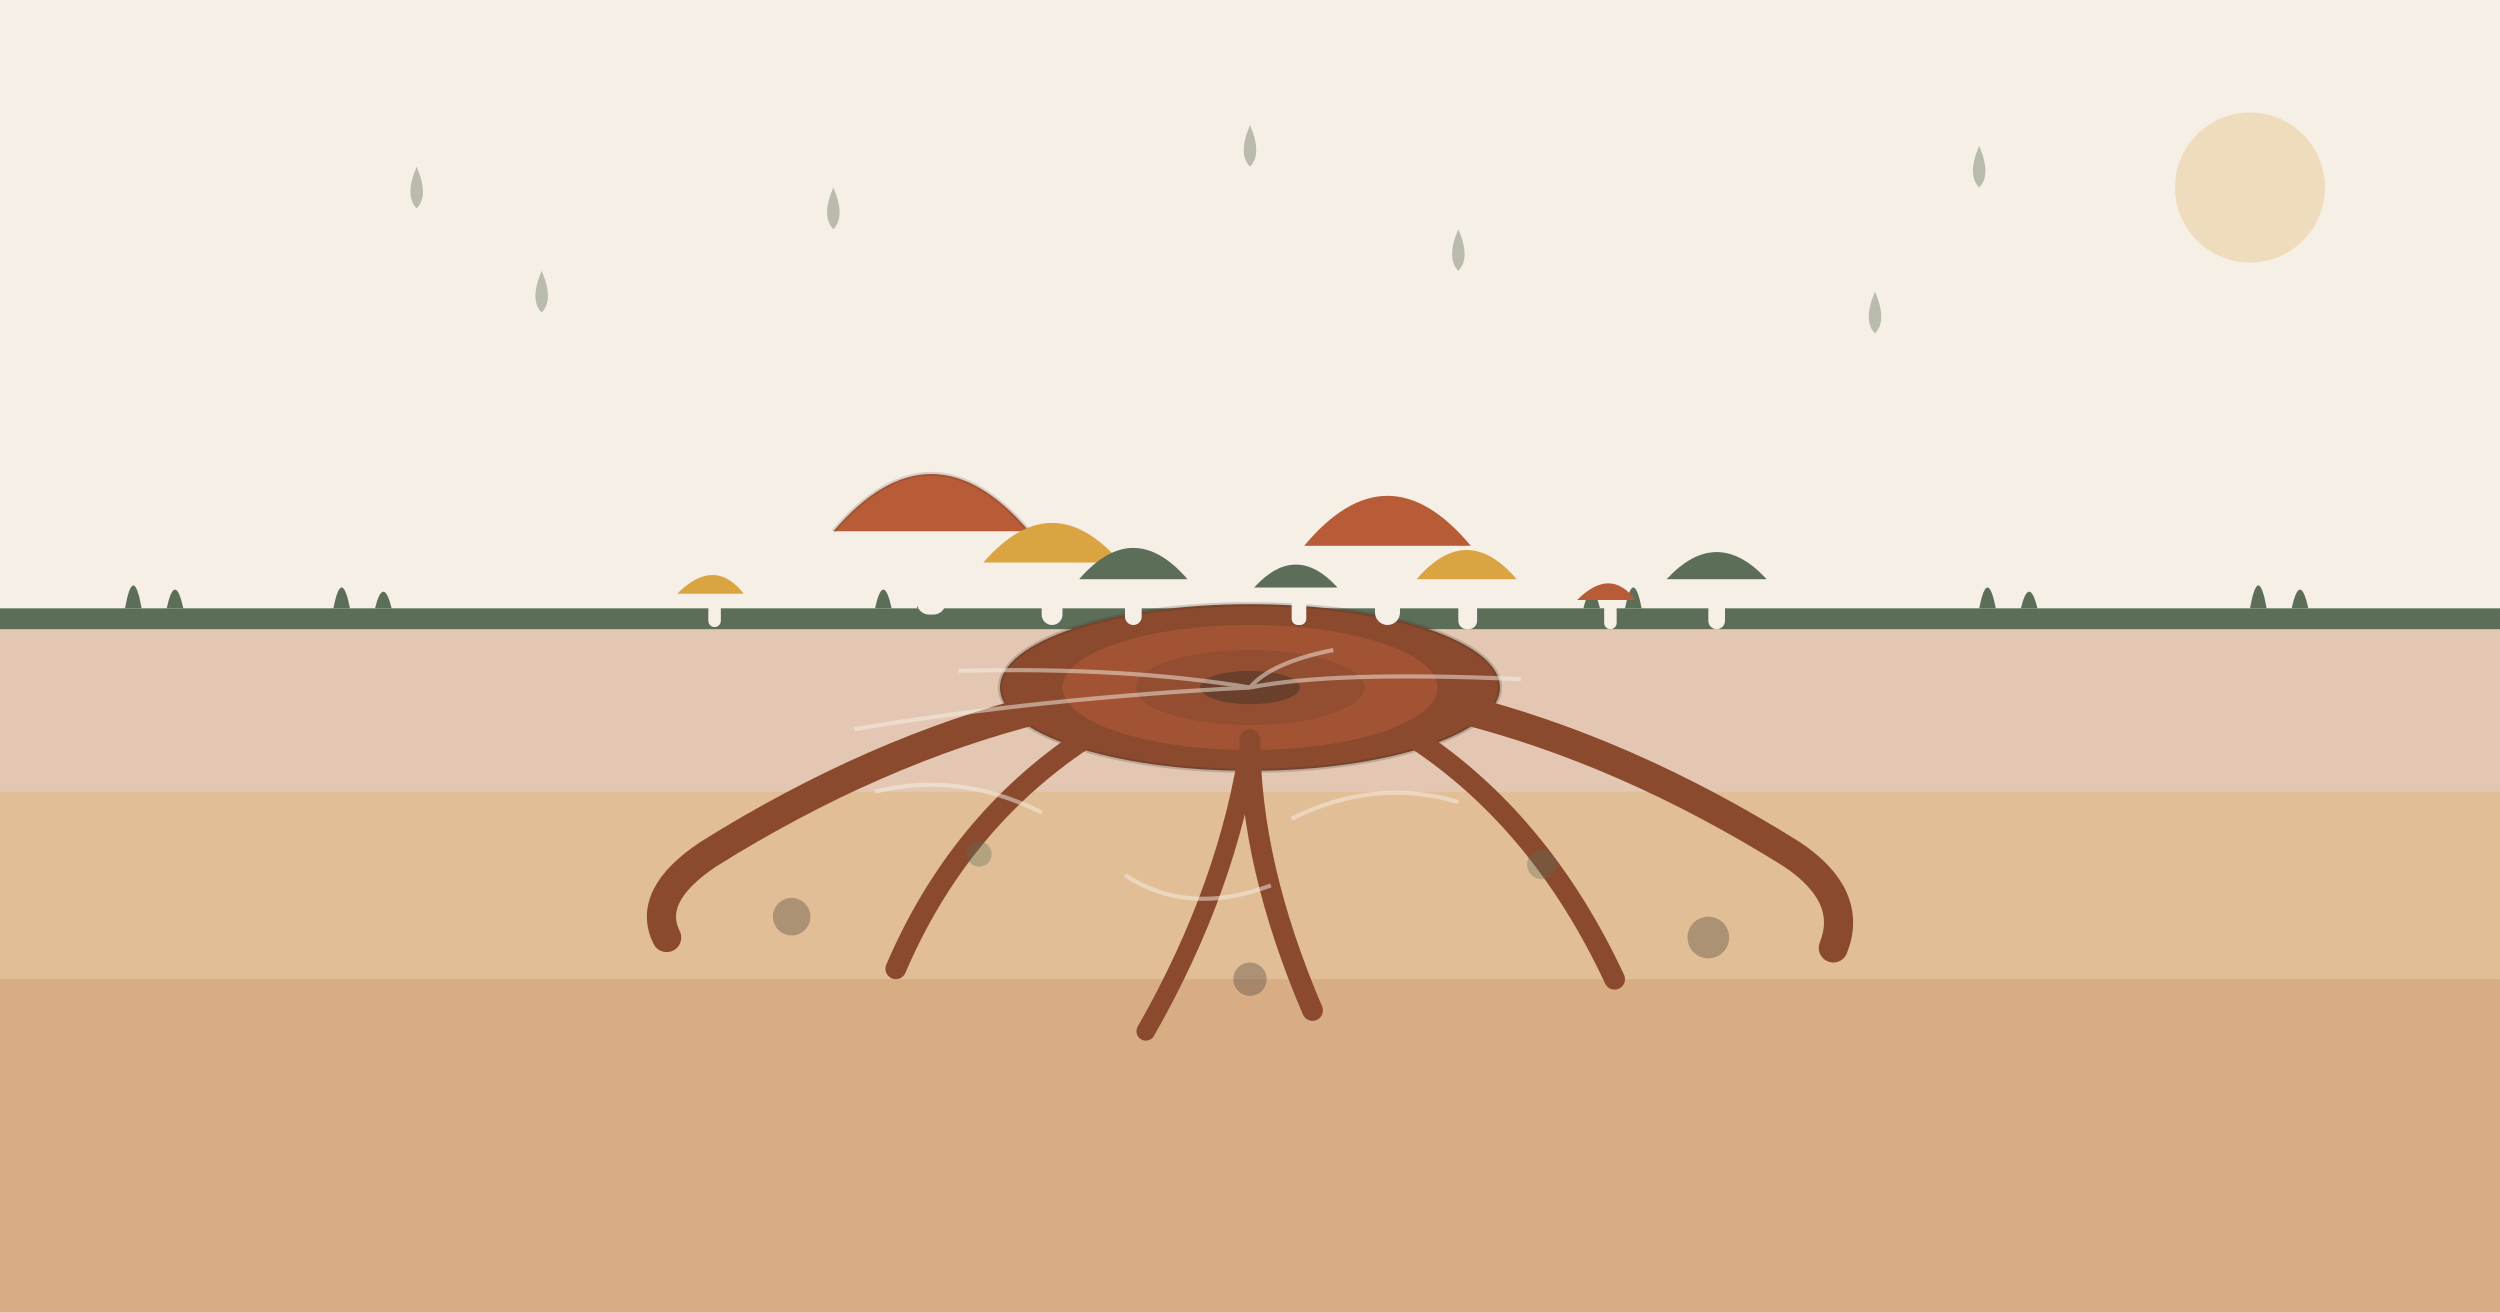
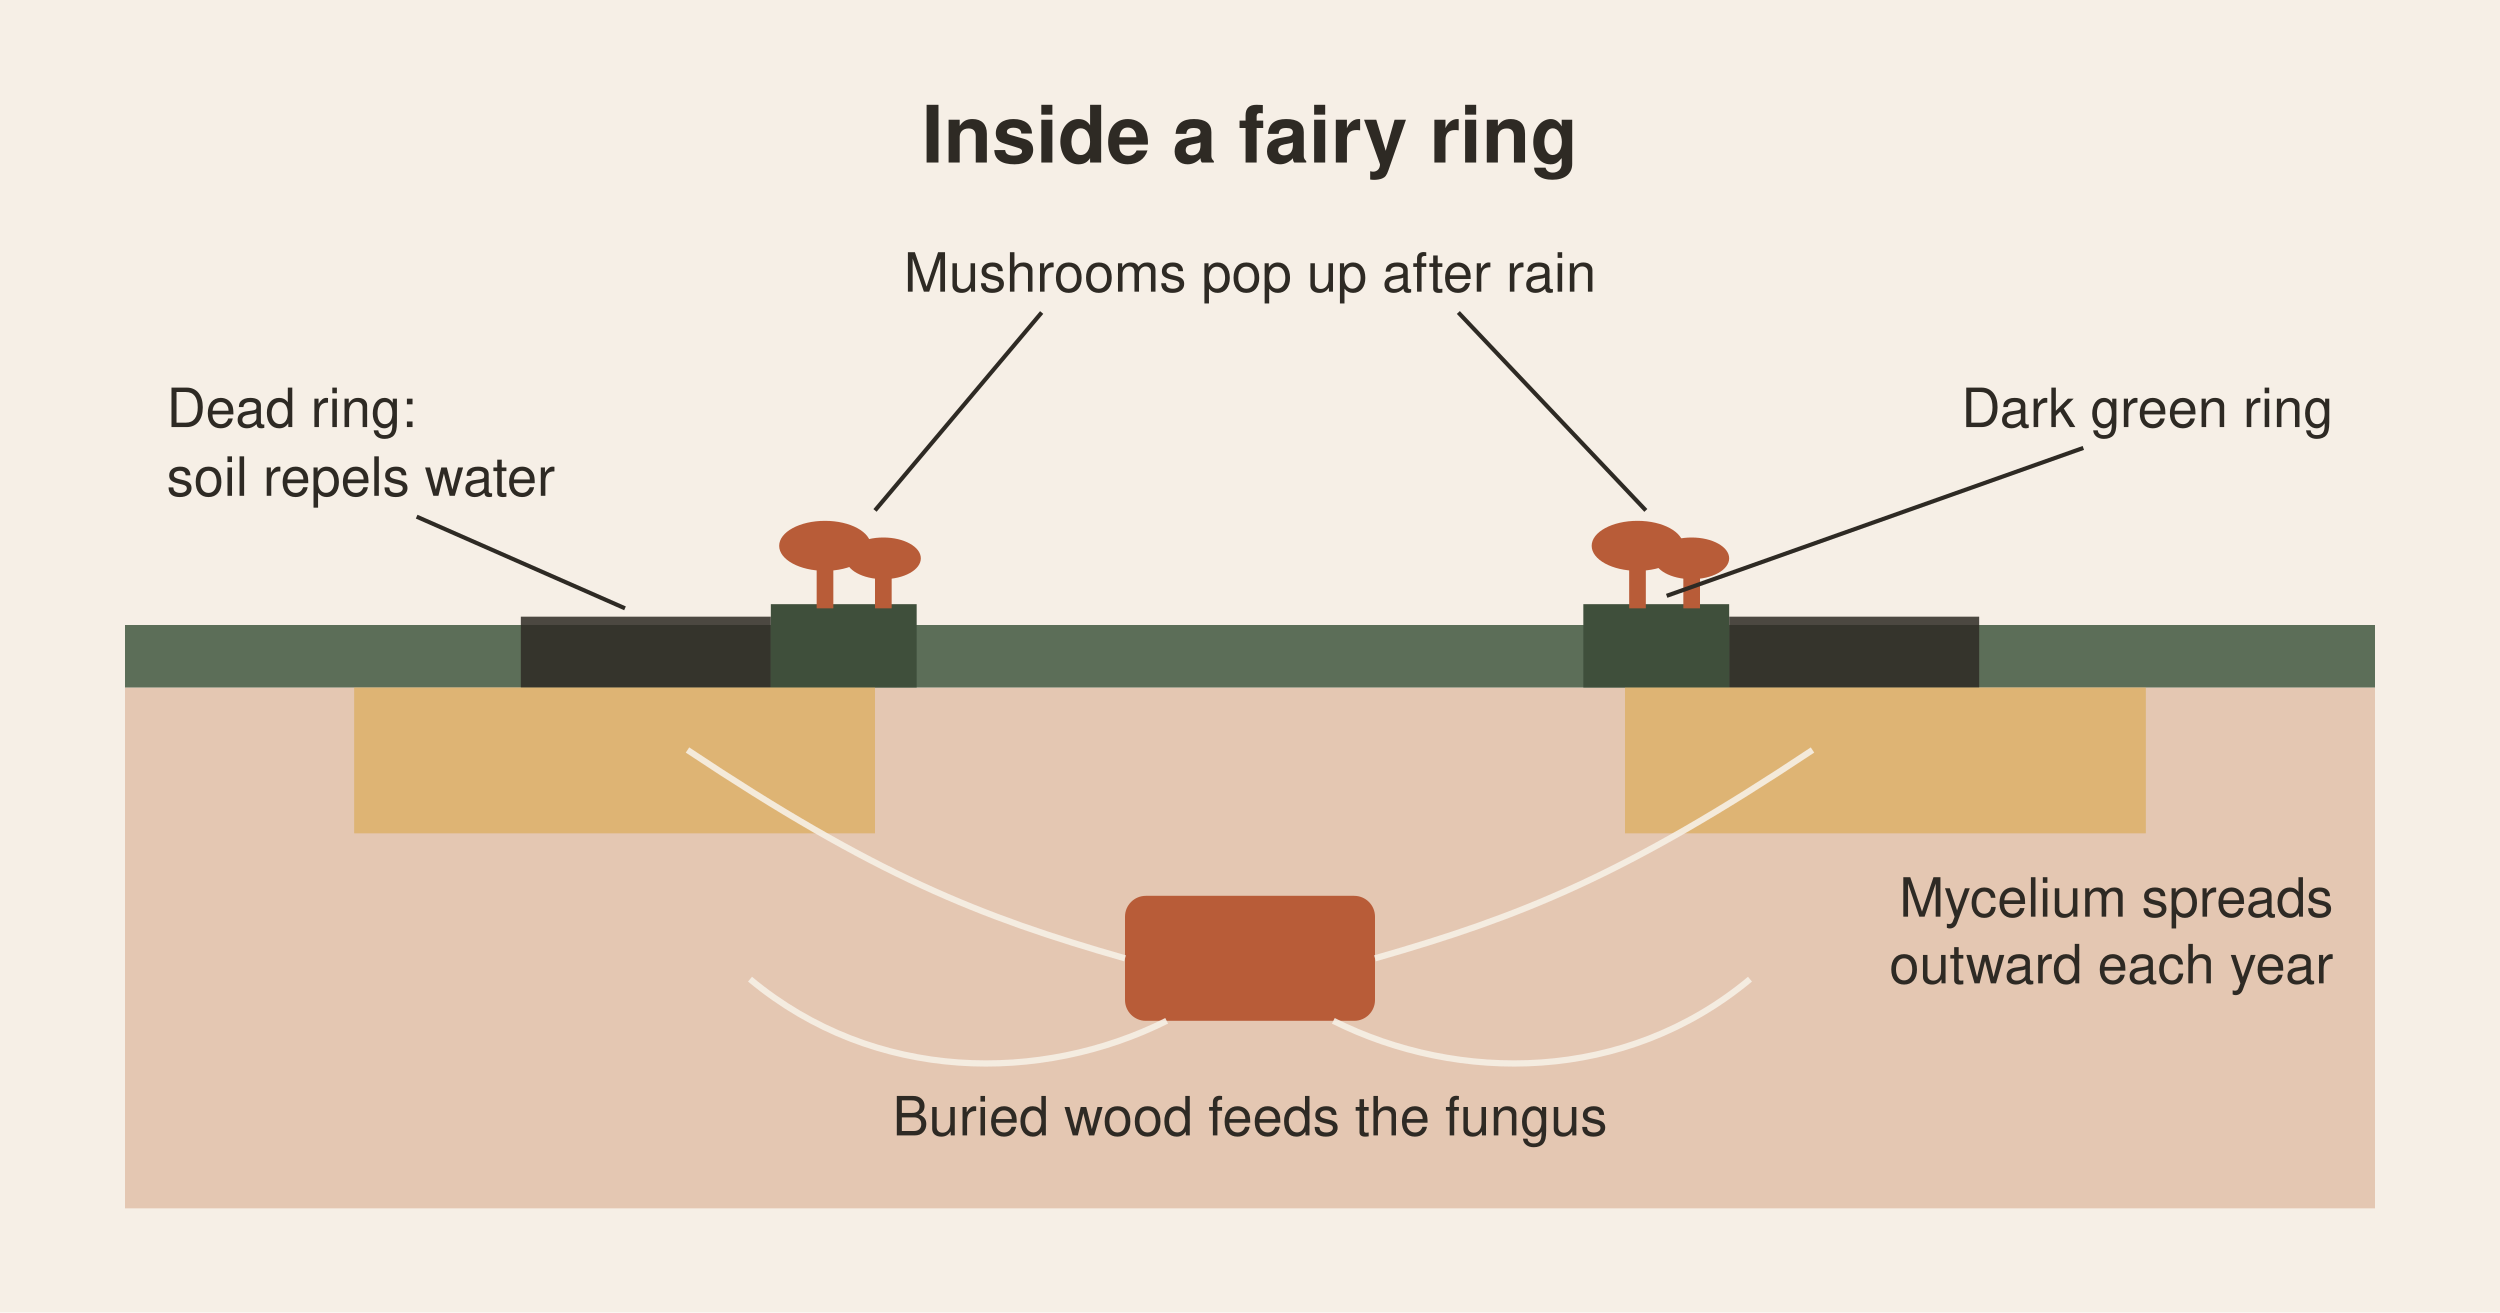
<svg xmlns="http://www.w3.org/2000/svg" viewBox="0 0 1200 630">
  <rect width="1200" height="630" fill="#F6EFE6" />
-   <rect x="0" y="0" width="1200" height="300" fill="#F6EFE6" />
-   <rect x="0" y="300" width="1200" height="330" fill="#E4C7B2" />
-   <rect x="0" y="380" width="1200" height="250" fill="#D9A441" opacity="0.25" />
-   <rect x="0" y="470" width="1200" height="160" fill="#B85C38" opacity="0.18" />
-   <rect x="0" y="292" width="1200" height="10" fill="#5C6E58" />
-   <g fill="#5C6E58">
-     <path d="M60 292 q4 -22 8 0 z" />
-     <path d="M80 292 q4 -18 8 0 z" />
-     <path d="M160 292 q4 -20 8 0 z" />
-     <path d="M180 292 q4 -16 8 0 z" />
-     <path d="M950 292 q4 -20 8 0 z" />
-     <path d="M970 292 q4 -16 8 0 z" />
-     <path d="M1080 292 q4 -22 8 0 z" />
-     <path d="M1100 292 q4 -18 8 0 z" />
-     <path d="M420 292 q4 -18 8 0 z" />
-     <path d="M440 292 q4 -14 8 0 z" />
-     <path d="M760 292 q4 -16 8 0 z" />
-     <path d="M780 292 q4 -20 8 0 z" />
+   <text x="600" y="78" font-family="Helvetica, Arial, sans-serif" font-size="38" font-weight="bold" fill="#2E2A24" text-anchor="middle">Inside a fairy ring</text>
+   <rect x="60" y="330" width="1080" height="250" fill="#E4C7B2" />
+   <rect x="60" y="300" width="1080" height="30" fill="#5C6E58" />
+   <rect x="250" y="296" width="120" height="34" fill="#2E2A24" opacity="0.85" />
+   <rect x="830" y="296" width="120" height="34" fill="#2E2A24" opacity="0.85" />
+   <rect x="370" y="290" width="70" height="40" fill="#3F4F3B" />
+   <rect x="760" y="290" width="70" height="40" fill="#3F4F3B" />
+   <rect x="170" y="330" width="250" height="70" fill="#D9A441" opacity="0.55" />
+   <rect x="780" y="330" width="250" height="70" fill="#D9A441" opacity="0.55" />
+   <rect x="540" y="430" width="120" height="60" rx="10" fill="#B85C38" />
+   <g stroke="#F6EFE6" stroke-width="3" fill="none" opacity="0.9">
+     <path d="M540 460 C470 440 420 420 330 360" />
+     <path d="M660 460 C730 440 780 420 870 360" />
+     <path d="M560 490 C500 520 420 520 360 470" />
+     <path d="M640 490 C700 520 780 520 840 470" />
  </g>
-   <g>
-     <ellipse cx="600" cy="330" rx="120" ry="40" fill="#8B4A2E" />
-     <ellipse cx="600" cy="330" rx="120" ry="40" fill="none" stroke="#2E2A24" stroke-width="2" opacity="0.2" />
-     <ellipse cx="600" cy="330" rx="90" ry="30" fill="#B85C38" opacity="0.5" />
-     <ellipse cx="600" cy="330" rx="55" ry="18" fill="#8B4A2E" opacity="0.6" />
-     <ellipse cx="600" cy="330" rx="24" ry="8" fill="#2E2A24" opacity="0.4" />
-     <path d="M500 340 q-80 20 -160 70 q-30 20 -20 40" stroke="#8B4A2E" stroke-width="14" fill="none" stroke-linecap="round" />
-     <path d="M520 355 q-60 40 -90 110" stroke="#8B4A2E" stroke-width="10" fill="none" stroke-linecap="round" />
-     <path d="M700 340 q80 20 160 70 q30 20 20 45" stroke="#8B4A2E" stroke-width="14" fill="none" stroke-linecap="round" />
-     <path d="M680 355 q60 40 95 115" stroke="#8B4A2E" stroke-width="10" fill="none" stroke-linecap="round" />
-     <path d="M600 355 q0 60 30 130" stroke="#8B4A2E" stroke-width="10" fill="none" stroke-linecap="round" />
-     <path d="M600 355 q-10 70 -50 140" stroke="#8B4A2E" stroke-width="9" fill="none" stroke-linecap="round" />
-     <circle cx="380" cy="440" r="9" fill="#2E2A24" opacity="0.3" />
-     <circle cx="820" cy="450" r="10" fill="#2E2A24" opacity="0.3" />
-     <circle cx="600" cy="470" r="8" fill="#2E2A24" opacity="0.3" />
-     <circle cx="470" cy="410" r="6" fill="#5C6E58" opacity="0.35" />
-     <circle cx="740" cy="415" r="7" fill="#5C6E58" opacity="0.35" />
-     <path d="M420 380 q40 -10 80 10" stroke="#F6EFE6" stroke-width="2" fill="none" opacity="0.5" />
-     <path d="M700 385 q-40 -12 -80 8" stroke="#F6EFE6" stroke-width="2" fill="none" opacity="0.5" />
-     <path d="M540 420 q30 20 70 5" stroke="#F6EFE6" stroke-width="2" fill="none" opacity="0.5" />
+   <g fill="#B85C38">
+     <rect x="392" y="262" width="8" height="30" />
+     <ellipse cx="396" cy="262" rx="22" ry="12" />
+     <rect x="420" y="268" width="8" height="24" />
+     <ellipse cx="424" cy="268" rx="18" ry="10" />
+     <rect x="782" y="262" width="8" height="30" />
+     <ellipse cx="786" cy="262" rx="22" ry="12" />
+     <rect x="808" y="268" width="8" height="24" />
+     <ellipse cx="812" cy="268" rx="18" ry="10" />
  </g>
-   <g stroke="#F6EFE6" stroke-width="2" fill="none" opacity="0.5">
-     <path d="M600 330 q-60 -10 -140 -8" />
-     <path d="M600 330 q40 -8 130 -4" />
-     <path d="M600 330 q10 -12 40 -18" />
-     <path d="M600 330 q-100 5 -190 20" />
+   <g font-family="Helvetica, Arial, sans-serif" font-size="26" fill="#2E2A24">
+     <text x="600" y="140" text-anchor="middle">Mushrooms pop up after rain</text>
+     <line x1="500" y1="150" x2="420" y2="245" stroke="#2E2A24" stroke-width="2" />
+     <line x1="700" y1="150" x2="790" y2="245" stroke="#2E2A24" stroke-width="2" />
+     <text x="80" y="205">Dead ring:</text>
+     <text x="80" y="238">soil repels water</text>
+     <line x1="200" y1="248" x2="300" y2="292" stroke="#2E2A24" stroke-width="2" />
+     <text x="1120" y="205" text-anchor="end">Dark green ring</text>
+     <line x1="1000" y1="215" x2="800" y2="286" stroke="#2E2A24" stroke-width="2" />
+     <text x="600" y="545" text-anchor="middle">Buried wood feeds the fungus</text>
+     <text x="1120" y="440" text-anchor="end" fill="#2E2A24">Mycelium spreads</text>
+     <text x="1120" y="472" text-anchor="end" fill="#2E2A24">outward each year</text>
  </g>
-   <g>
-     <rect x="440" y="255" width="14" height="40" rx="6" fill="#F6EFE6" />
-     <path d="M400 255 q47 -55 94 0 z" fill="#B85C38" />
-     <path d="M400 255 q47 -55 94 0" fill="none" stroke="#2E2A24" stroke-width="2" opacity="0.15" />
-     <rect x="500" y="270" width="10" height="30" rx="5" fill="#F6EFE6" />
-     <path d="M472 270 q33 -38 66 0 z" fill="#D9A441" />
-     <rect x="540" y="278" width="8" height="22" rx="4" fill="#F6EFE6" />
-     <path d="M518 278 q26 -30 52 0 z" fill="#5C6E58" />
-     <rect x="660" y="262" width="12" height="38" rx="6" fill="#F6EFE6" />
-     <path d="M626 262 q40 -48 80 0 z" fill="#B85C38" />
-     <rect x="700" y="278" width="9" height="24" rx="4" fill="#F6EFE6" />
-     <path d="M680 278 q24 -28 48 0 z" fill="#D9A441" />
-     <rect x="620" y="282" width="7" height="18" rx="3" fill="#F6EFE6" />
-     <path d="M602 282 q20 -22 40 0 z" fill="#5C6E58" />
-     <rect x="340" y="285" width="6" height="16" rx="3" fill="#F6EFE6" />
-     <path d="M325 285 q18 -18 32 0 z" fill="#D9A441" />
-     <rect x="770" y="288" width="6" height="14" rx="3" fill="#F6EFE6" />
-     <path d="M757 288 q16 -16 28 0 z" fill="#B85C38" />
-     <rect x="820" y="278" width="8" height="24" rx="4" fill="#F6EFE6" />
-     <path d="M800 278 q24 -26 48 0 z" fill="#5C6E58" />
-   </g>
-   <g fill="#5C6E58" opacity="0.4">
-     <path d="M200 80 q6 14 0 20 q-6 -6 0 -20" />
-     <path d="M260 130 q6 14 0 20 q-6 -6 0 -20" />
-     <path d="M950 70 q6 14 0 20 q-6 -6 0 -20" />
-     <path d="M900 140 q6 14 0 20 q-6 -6 0 -20" />
-     <path d="M600 60 q6 14 0 20 q-6 -6 0 -20" />
-     <path d="M700 110 q6 14 0 20 q-6 -6 0 -20" />
-     <path d="M400 90 q6 14 0 20 q-6 -6 0 -20" />
-   </g>
-   <circle cx="1080" cy="90" r="36" fill="#D9A441" opacity="0.25" />
</svg>
